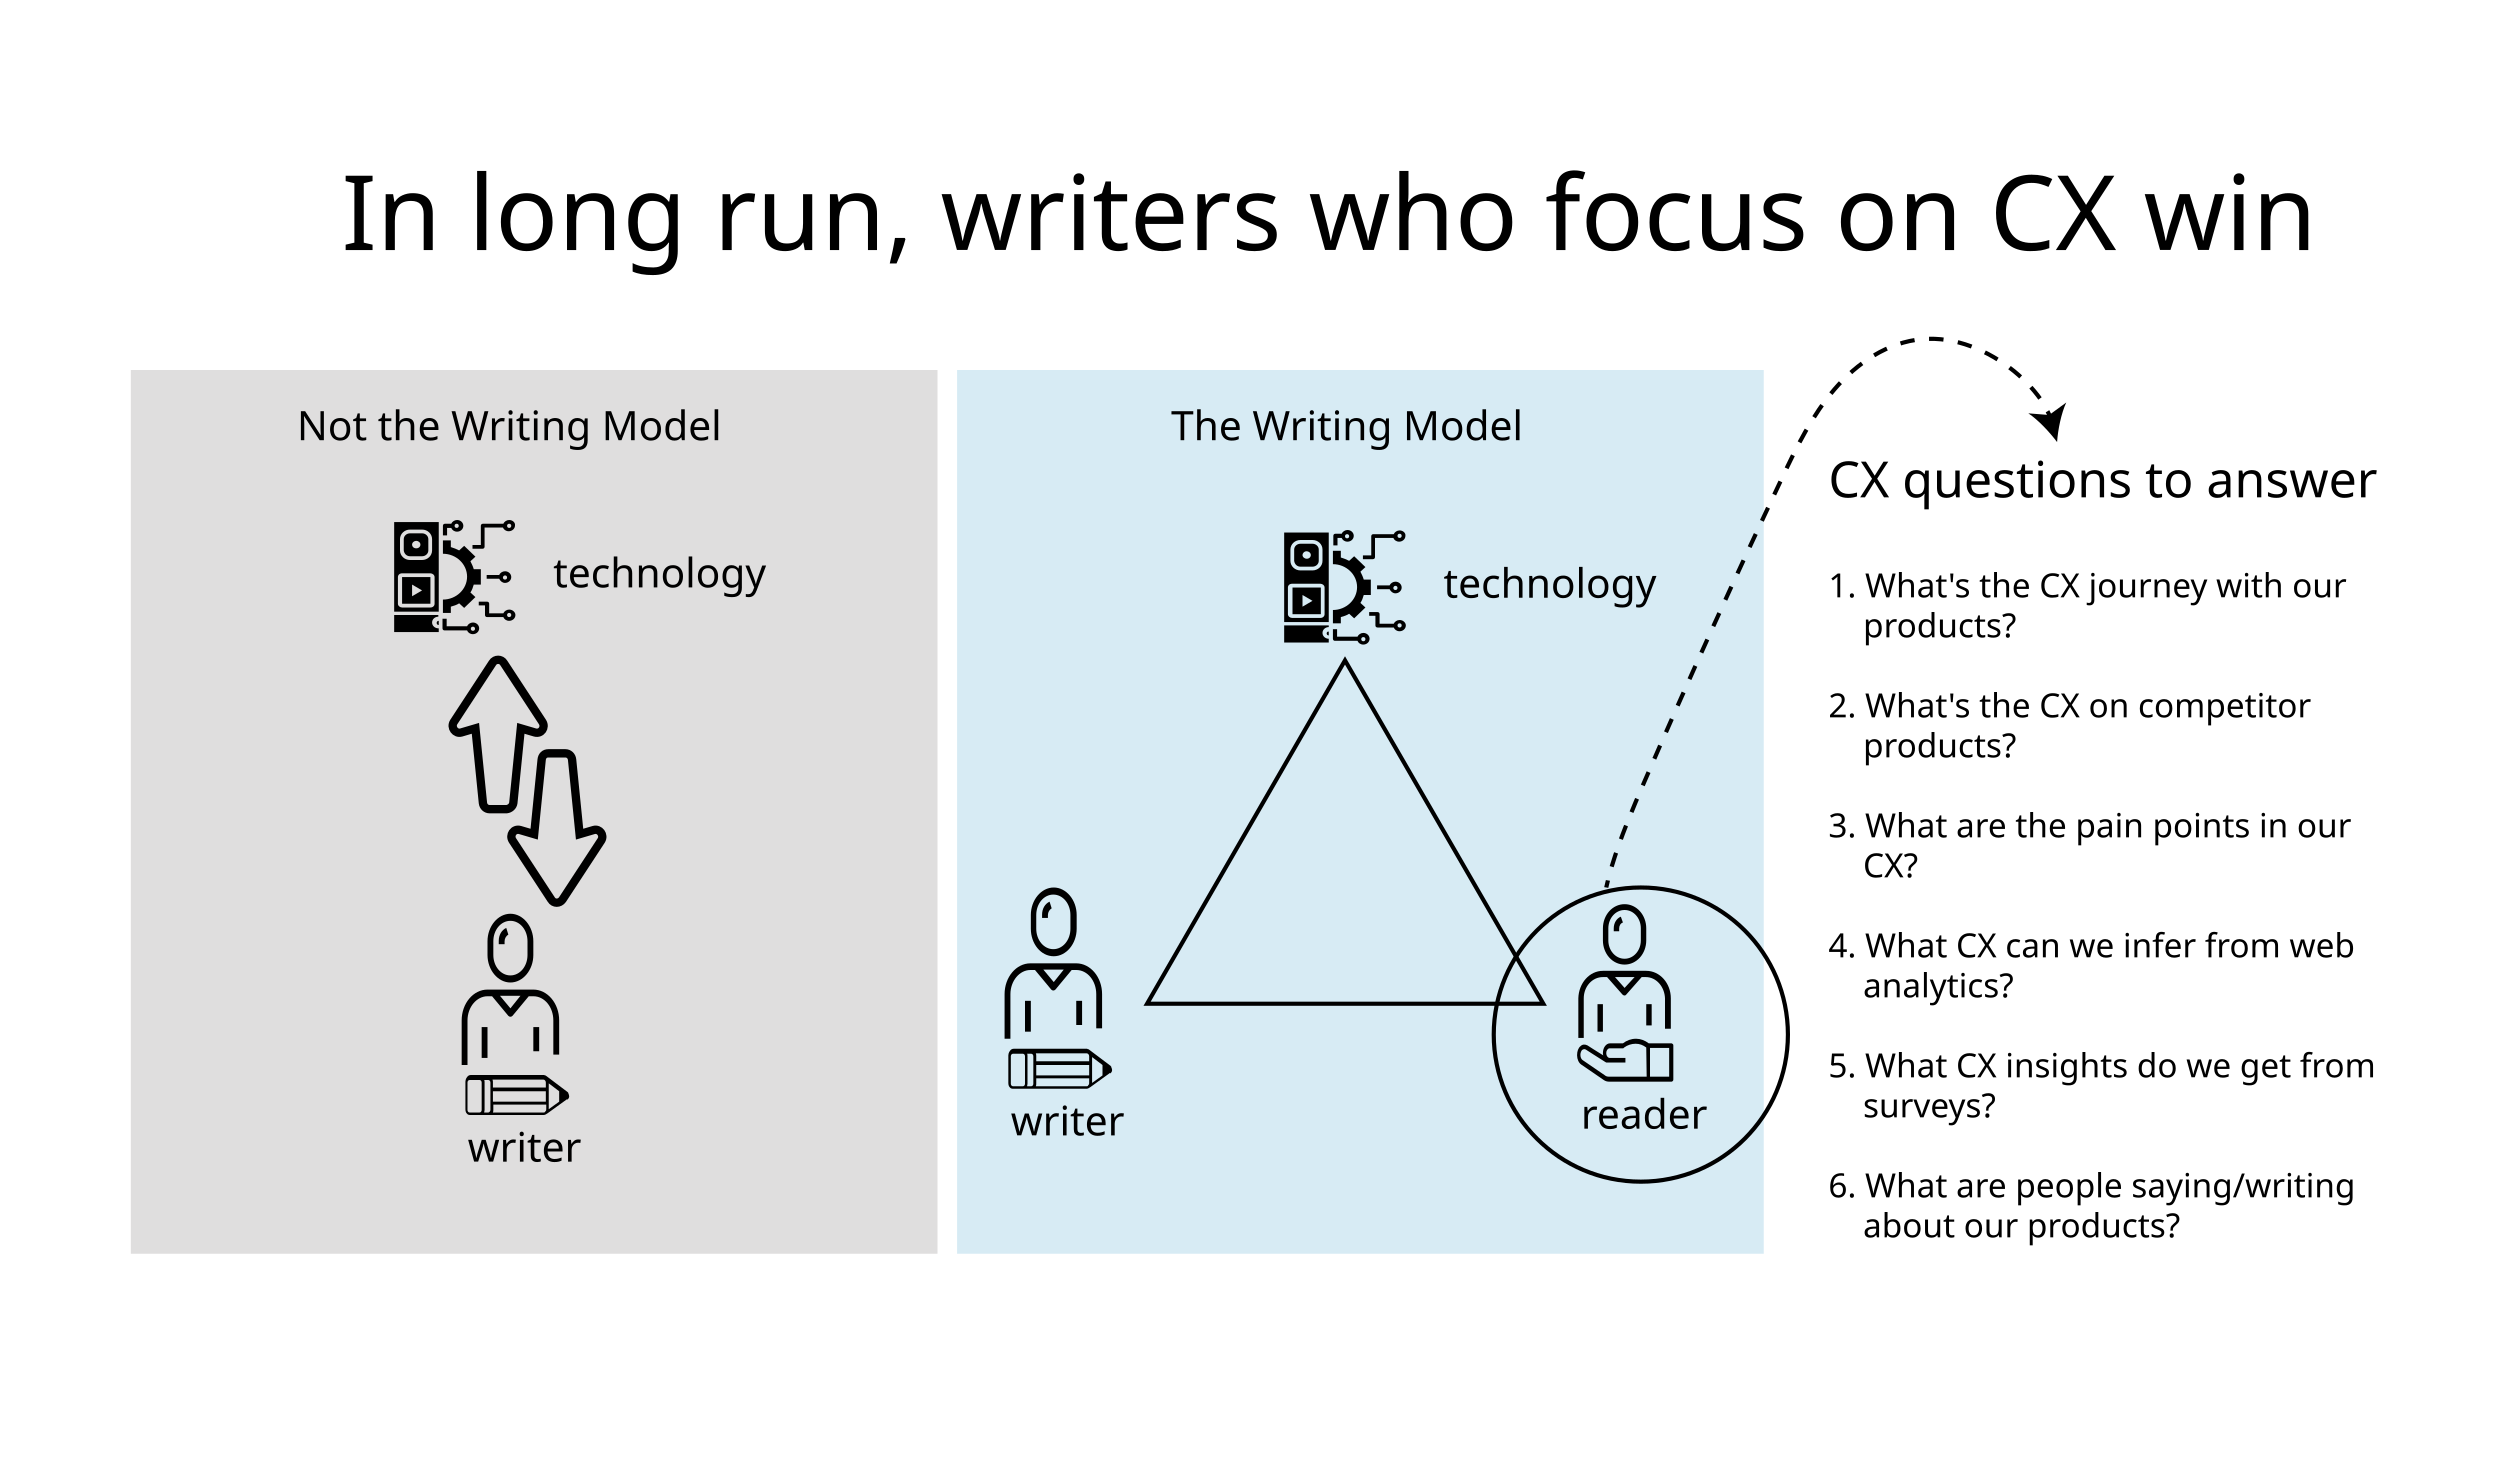
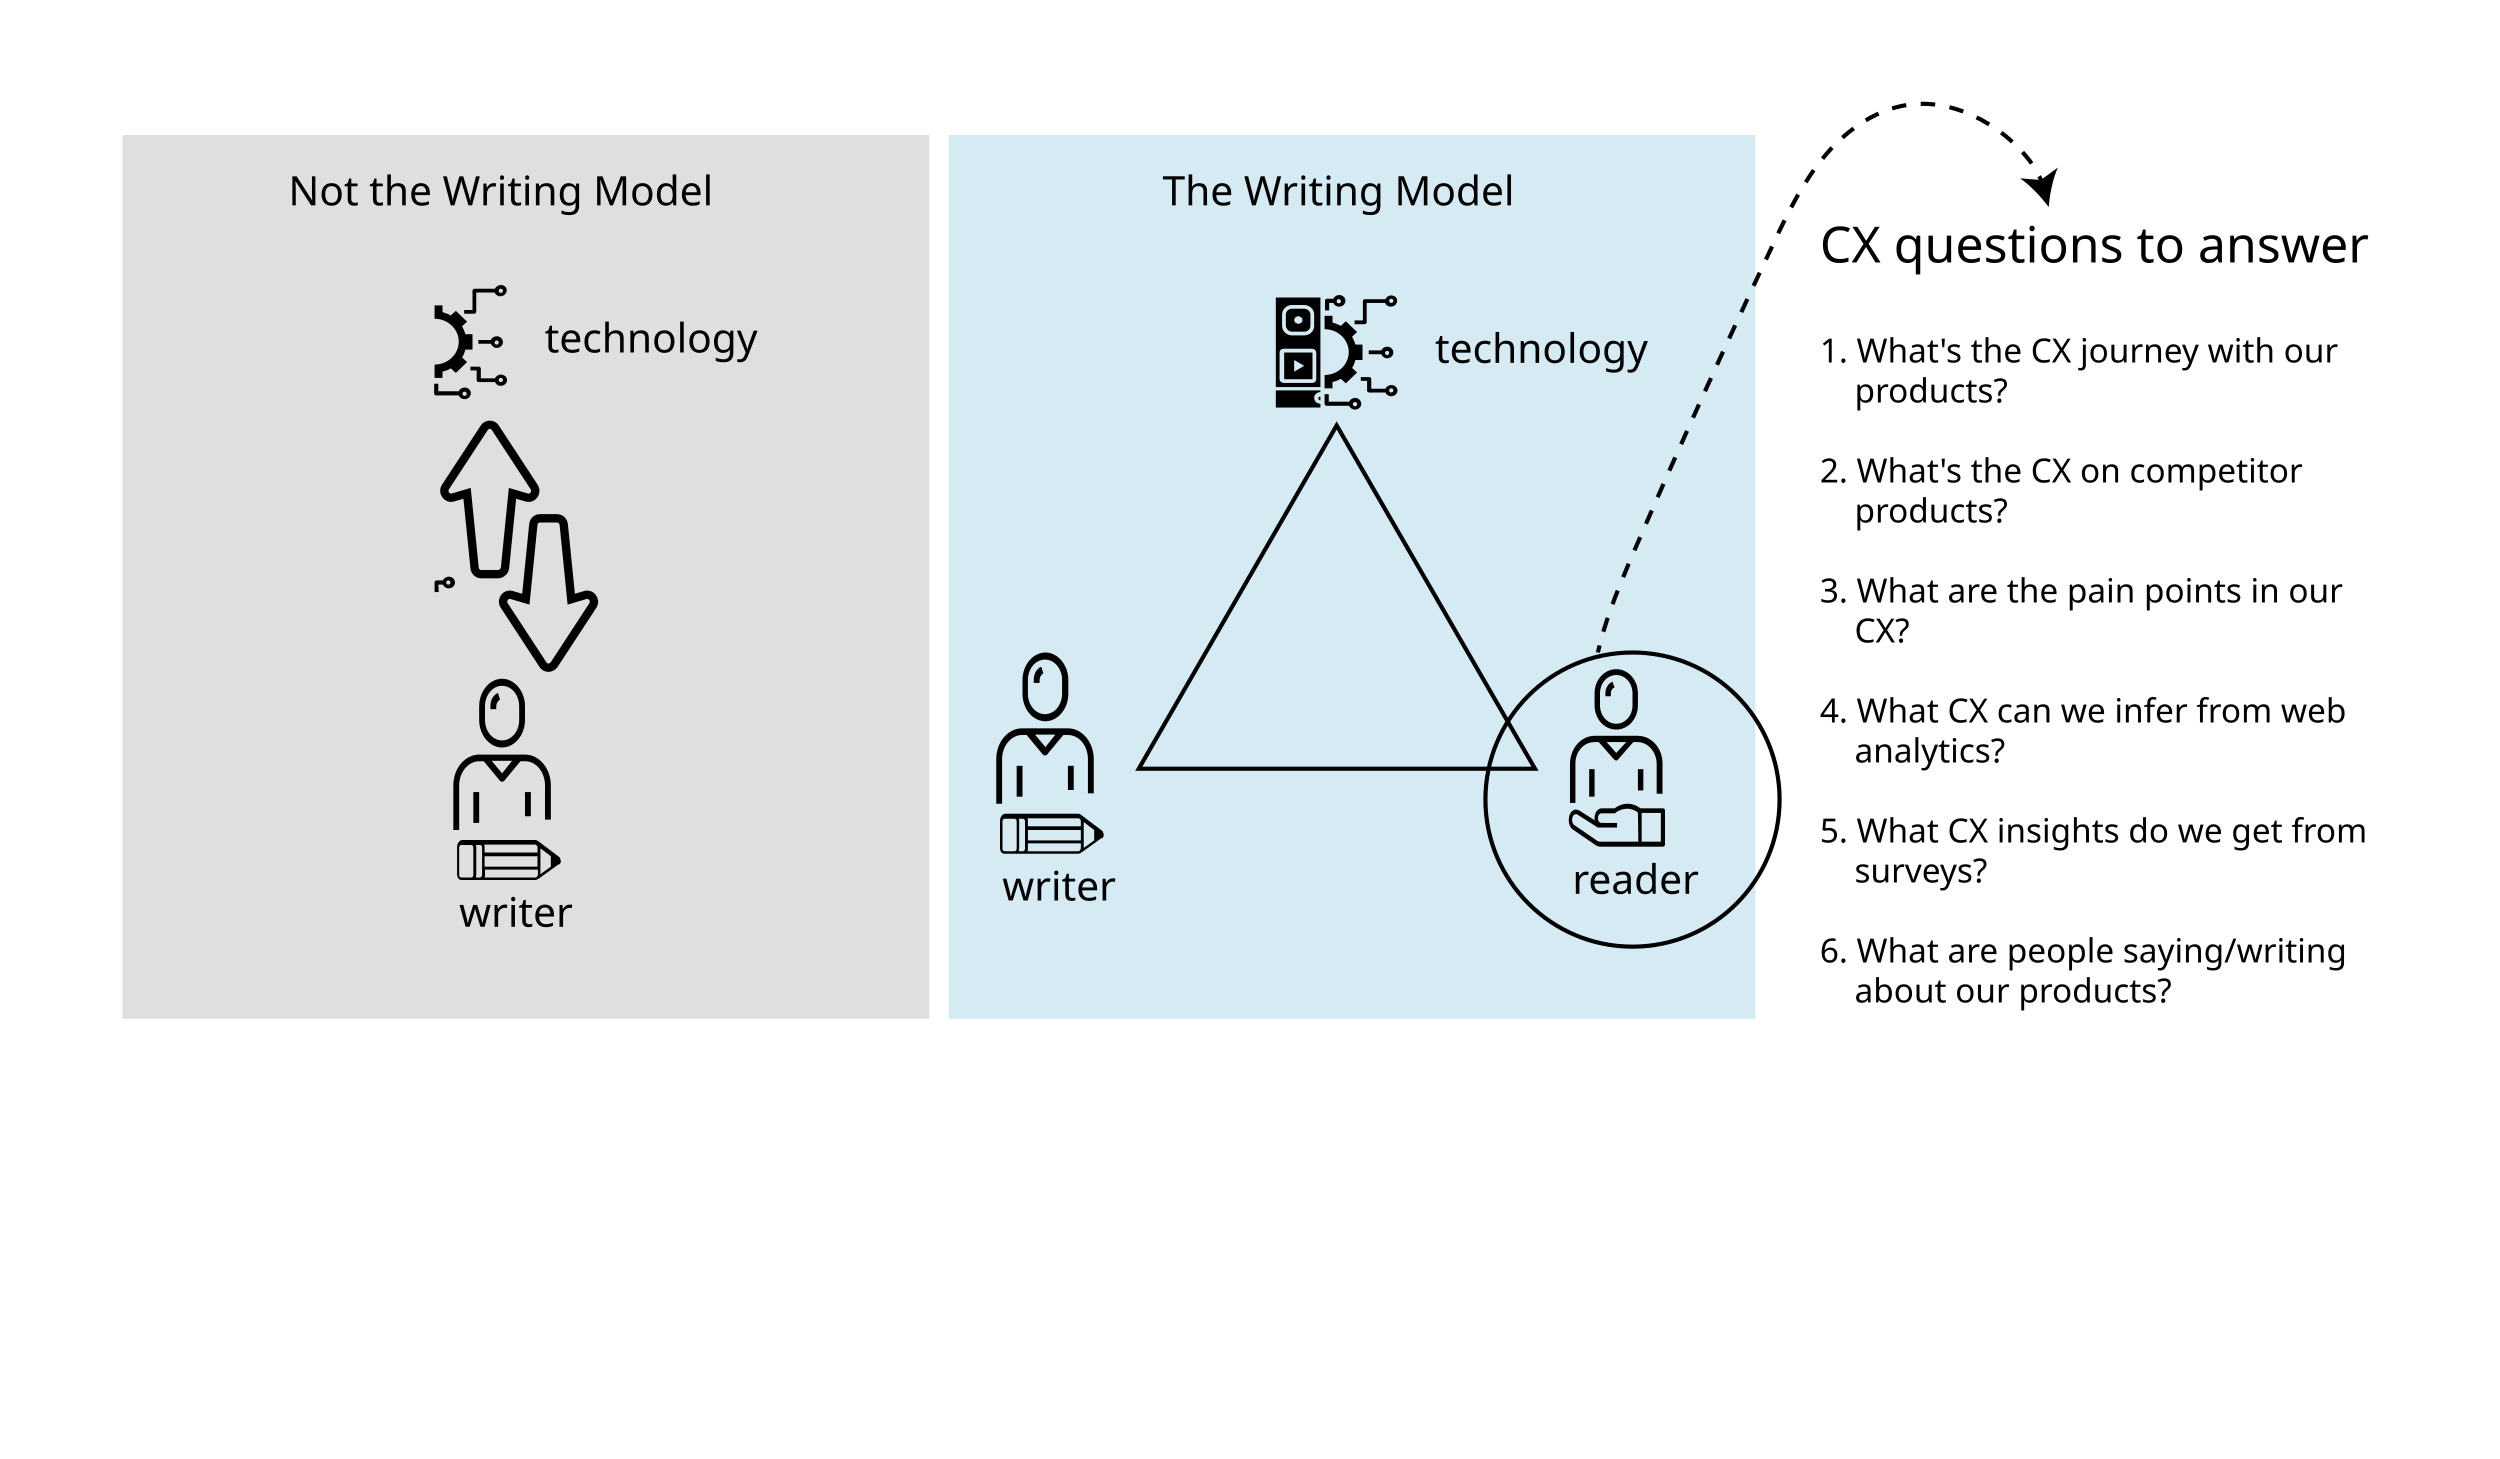
<svg xmlns="http://www.w3.org/2000/svg" version="1.1" id="Layer_1" x="0px" y="0px" viewBox="0 0 600 350" enable-background="new 0 0 600 350" xml:space="preserve">
-   <rect x="5" y="38.6" fill="none" width="600" height="45.9" />
-   <text transform="matrix(1 0 0 1 81.9595 60.0181)" font-family="'ArialMT'" font-size="25px">In long run, writers who focus on CX win</text>
-   <rect x="438.8" y="109.1" fill="none" width="134.2" height="216.9" />
-   <text transform="matrix(1 0 0 1 438.8118 119.3653)">
-     <tspan x="0" y="0" font-family="'ArialMT'" font-size="12px">CX questions to answer</tspan>
-     <tspan x="0" y="24" font-family="'ArialMT'" font-size="8px">1. What's the CX journey with our </tspan>
-     <tspan x="0" y="33.6" font-family="'ArialMT'" font-size="8px">    products?</tspan>
-     <tspan x="0" y="52.8" font-family="'ArialMT'" font-size="8px">2. What's the CX on competitor </tspan>
-     <tspan x="0" y="62.4" font-family="'ArialMT'" font-size="8px">    products?</tspan>
-     <tspan x="0" y="81.6" font-family="'ArialMT'" font-size="8px">3. What are the pain points in our </tspan>
-     <tspan x="0" y="91.2" font-family="'ArialMT'" font-size="8px">    CX?</tspan>
-     <tspan x="0" y="110.4" font-family="'ArialMT'" font-size="8px">4. What CX can we infer from web </tspan>
-     <tspan x="0" y="120" font-family="'ArialMT'" font-size="8px">    analytics?</tspan>
-     <tspan x="0" y="139.2" font-family="'ArialMT'" font-size="8px">5. What CX insights do we get from </tspan>
-     <tspan x="0" y="148.8" font-family="'ArialMT'" font-size="8px">    surveys?</tspan>
-     <tspan x="0" y="168" font-family="'ArialMT'" font-size="8px">6. What are people saying/writing </tspan>
-     <tspan x="0" y="177.6" font-family="'ArialMT'" font-size="8px">    about our products?</tspan>
-   </text>
-   <rect x="31.4" y="88.8" fill="#DFDEDE" width="193.6" height="212.1" />
-   <text transform="matrix(1 0 0 1 71.2611 105.6514)" font-family="'Arial-BoldMT'" font-size="9.764px">Not the Writing Model</text>
-   <text transform="matrix(1 0 0 1 132.7576 140.9692)" font-family="'ArialMT'" font-size="9.764px">technology</text>
-   <path d="M104.8,149.5c0,0.3,0.2,0.5,0.5,0.5V149C105,149,104.8,149.2,104.8,149.5z" />
-   <path d="M105.2,150.8c-0.8,0-1.5-0.6-1.5-1.4c0-0.8,0.7-1.4,1.5-1.4v-0.4H94.6v4.1h10.7V150.8z" />
-   <path d="M104.3,144.9c0,0.5-0.4,0.9-1,0.9h-6.8c-0.5,0-1-0.4-1-0.9v-6.4c0-0.5,0.4-0.9,1-0.9h6.8c0.5,0,1,0.4,1,0.9V144.9z   M96,129.4c0-1.3,1.1-2.3,2.4-2.3h2.9c1.3,0,2.4,1,2.4,2.3v2.7c0,1.3-1.1,2.3-2.4,2.3h-2.9c-1.3,0-2.4-1-2.4-2.3V129.4z   M105.2,125.3H94.6v21.5h10.7V125.3z" />
-   <path d="M98.9,140.3l2.4,1.4l-2.4,1.4V140.3z M96.5,144.9h6.8v-6.4h-6.8V144.9z" />
-   <path d="M108.2,145.6c0.7-0.2,1.4-0.4,2-0.8l1.2,1.1l2.7-2.6l-1.2-1.1c0.4-0.6,0.6-1.2,0.8-1.9l1.7,0v-3.7h-1.7  c-0.2-0.7-0.5-1.3-0.8-1.9l1.2-1.1l-2.7-2.6l-1.2,1.1c-0.6-0.3-1.3-0.6-2-0.8l0-1.6h-1.9v3.2c3.2,0,5.8,2.5,5.8,5.5  s-2.6,5.5-5.8,5.5v3.2h1.9V145.6z" />
-   <path d="M99.9,129.8c0.5,0,1,0.4,1,0.9s-0.4,0.9-1,0.9s-1-0.4-1-0.9S99.4,129.8,99.9,129.8z M98.4,133.5h2.9c0.8,0,1.5-0.6,1.5-1.4  v-2.7c0-0.8-0.7-1.4-1.5-1.4h-2.9c-0.8,0-1.5,0.6-1.5,1.4v2.7C97,132.9,97.6,133.5,98.4,133.5z" />
-   <path d="M113.5,150.4c0.3,0,0.5,0.2,0.5,0.5s-0.2,0.5-0.5,0.5s-0.5-0.2-0.5-0.5S113.2,150.4,113.5,150.4z M106.7,151.3h5.4  c0.2,0.5,0.7,0.9,1.4,0.9c0.8,0,1.5-0.6,1.5-1.4c0-0.8-0.7-1.4-1.5-1.4c-0.6,0-1.2,0.4-1.4,0.9h-4.9v-1.8h-1v2.3  C106.2,151.1,106.4,151.3,106.7,151.3L106.7,151.3z" />
-   <path d="M109.6,125.7c0.3,0,0.5,0.2,0.5,0.5s-0.2,0.5-0.5,0.5s-0.5-0.2-0.5-0.5S109.3,125.7,109.6,125.7z M107.2,126.7h1.1  c0.2,0.5,0.7,0.9,1.4,0.9c0.8,0,1.5-0.6,1.5-1.4c0-0.8-0.7-1.4-1.5-1.4c-0.6,0-1.2,0.4-1.4,0.9h-1.5c-0.3,0-0.5,0.2-0.5,0.5v2.3h1  V126.7z" />
-   <path d="M122.2,126.7c-0.3,0-0.5-0.2-0.5-0.5s0.2-0.5,0.5-0.5s0.5,0.2,0.5,0.5S122.5,126.7,122.2,126.7z M122.2,124.8  c-0.6,0-1.2,0.4-1.4,0.9h-4.9c-0.3,0-0.5,0.2-0.5,0.5v4.6h-2v0.9h2.4c0.3,0,0.5-0.2,0.5-0.5l0-4.6h4.4c0.2,0.5,0.7,0.9,1.4,0.9  c0.8,0,1.5-0.6,1.5-1.4C123.7,125.4,123,124.8,122.2,124.8L122.2,124.8z" />
-   <path d="M121.2,138.1c0.3,0,0.5,0.2,0.5,0.5s-0.2,0.5-0.5,0.5c-0.3,0-0.5-0.2-0.5-0.5S121,138.1,121.2,138.1z M121.2,139.9  c0.8,0,1.5-0.6,1.5-1.4s-0.7-1.4-1.5-1.4c-0.6,0-1.2,0.4-1.4,0.9h-3v0.9h3C120.1,139.5,120.6,139.9,121.2,139.9z" />
-   <path d="M122.2,148.1c-0.3,0-0.5-0.2-0.5-0.5s0.2-0.5,0.5-0.5s0.5,0.2,0.5,0.5S122.5,148.1,122.2,148.1z M122.2,146.3  c-0.6,0-1.2,0.4-1.4,0.9h-3.4v-2.3c0-0.3-0.2-0.5-0.5-0.5h-2v0.9h1.5v2.3c0,0.3,0.2,0.5,0.5,0.5h3.9c0.2,0.5,0.7,0.9,1.4,0.9  c0.8,0,1.5-0.6,1.5-1.4C123.7,146.9,123,146.3,122.2,146.3L122.2,146.3z" />
-   <path d="M122.5,242l-2.5-3h4.9L122.5,242z M134.2,253.1v-8.2c0-4.1-2.8-7.4-6.2-7.4h-11c-3.4,0-6.2,3.3-6.2,7.4v10.7h1.4v-10.7  c0-3.2,2.2-5.8,4.8-5.8h1.1l3.9,4.7c0.3,0.3,0.7,0.3,1,0l3.9-4.7h1.1c2.7,0,4.8,2.6,4.8,5.8v8.2H134.2z" />
-   <rect x="115.6" y="246.5" width="1.4" height="7.4" />
-   <rect x="128" y="246.5" width="1.4" height="5.8" />
-   <path d="M118.4,225.9c0-2.7,1.8-4.9,4.1-4.9c2.3,0,4.1,2.2,4.1,4.9v3.3c0,2.7-1.8,4.9-4.1,4.9c-2.3,0-4.1-2.2-4.1-4.9V225.9z   M122.5,235.8c3,0,5.5-3,5.5-6.6v-3.3c0-3.6-2.5-6.6-5.5-6.6c-3,0-5.5,3-5.5,6.6v3.3C117,232.8,119.5,235.8,122.5,235.8z" />
-   <path d="M121.1,225.9c0-0.7,0.4-1.3,0.9-1.6l-0.5-1.6h0c-1.1,0.5-1.8,1.7-1.8,3.1v0.8h1.4L121.1,225.9z" />
-   <path d="M131.7,266.2v-6.2l2.5,1.9l0,2.5L131.7,266.2z M130.5,267h-12.2c0.1-0.2,0.1-0.4,0.1-0.7v-1.2l12.7,0v1.1  c0,0.2,0,0.4-0.2,0.5C130.8,267,130.6,267,130.5,267L130.5,267z M112.7,267c-0.3,0-0.5-0.3-0.5-0.6v-6.6c0-0.3,0.2-0.6,0.5-0.6  l2.4,0c0.3,0,0.5,0.3,0.5,0.6v6.6c0,0.3-0.2,0.6-0.5,0.6L112.7,267z M118.3,264.4v-2.5l12.7,0v2.5L118.3,264.4z M117.2,267h-1  c0-0.2,0.1-0.4,0.1-0.6v-6.6c0-0.2,0-0.5-0.1-0.6h1c0.3,0,0.5,0.3,0.5,0.6v6.6C117.7,266.7,117.4,267,117.2,267z M130.4,259.1  c0.3,0,0.6,0.3,0.6,0.7v1.2h-12.7v-1.2c0-0.2,0-0.5-0.1-0.7L130.4,259.1z M136.3,263.8c0.2-0.2,0.3-0.4,0.3-0.7  c0-0.2-0.1-0.5-0.2-0.7l0-0.1l-0.1-0.1c0-0.1-0.1-0.1-0.2-0.2l-4.9-3.7c-0.1-0.1-0.2-0.1-0.3-0.2c-0.1,0-0.2,0-0.3-0.1l-17.6,0  c-0.4,0-0.7,0.2-0.9,0.5c-0.1,0.1-0.1,0.2-0.2,0.3c-0.1,0.2-0.2,0.5-0.2,0.8v6.6c0,0.4,0.1,0.8,0.3,1c0.2,0.3,0.5,0.4,0.8,0.4  c0,0,0.1,0,0.1,0l17.6,0c0.3,0,0.6-0.2,0.9-0.4l4.7-3.4C136.1,264,136.2,263.9,136.3,263.8L136.3,263.8z" />
-   <text transform="matrix(1 0 0 1 112.2442 278.7991)" font-family="'ArialMT'" font-size="9.764px">writer</text>
-   <path fill="none" stroke="#000000" stroke-width="2" stroke-miterlimit="10" d="M135,215.9l9.3-14.2c0.8-1.3-0.4-2.9-1.8-2.5l-3.4,1  l-1.8-17.9c-0.1-0.9-0.8-1.5-1.6-1.5h-4.1c-0.9,0-1.5,0.6-1.6,1.5l-1.8,17.9l-3.4-1c-1.5-0.4-2.6,1.2-1.8,2.5l9.3,14.2  C132.9,216.9,134.3,216.9,135,215.9L135,215.9z" />
-   <path fill="none" stroke="#000000" stroke-width="2" stroke-miterlimit="10" d="M123.2,192.7l1.8-17.9l3.4,1  c1.5,0.4,2.6-1.2,1.8-2.5l-9.3-14.2c-0.6-1-2.1-1-2.7,0l-9.3,14.2c-0.8,1.3,0.4,2.9,1.8,2.5l3.4-1l1.8,17.9c0.1,0.9,0.8,1.5,1.6,1.5  h4.1C122.4,194.1,123.1,193.5,123.2,192.7L123.2,192.7z" />
-   <rect x="229.7" y="88.8" fill="#D7EBF4" width="193.6" height="212.1" />
-   <text transform="matrix(1 0 0 1 281.0574 105.651)" font-family="'Arial-BoldMT'" font-size="9.764px">The Writing Model</text>
-   <text transform="matrix(1 0 0 1 346.4362 143.4641)" font-family="'ArialMT'" font-size="9.764px">technology</text>
-   <path d="M318.4,152c0,0.3,0.2,0.5,0.5,0.5v-0.9C318.7,151.5,318.4,151.7,318.4,152z" />
-   <path d="M318.9,153.3c-0.8,0-1.5-0.6-1.5-1.4c0-0.8,0.7-1.4,1.5-1.4v-0.4h-10.7v4.1h10.7V153.3z" />
-   <path d="M317.9,147.4c0,0.5-0.4,0.9-1,0.9h-6.8c-0.5,0-1-0.4-1-0.9V141c0-0.5,0.4-0.9,1-0.9h6.8c0.5,0,1,0.4,1,0.9V147.4z   M309.7,131.9c0-1.3,1.1-2.3,2.4-2.3h2.9c1.3,0,2.4,1,2.4,2.3v2.7c0,1.3-1.1,2.3-2.4,2.3h-2.9c-1.3,0-2.4-1-2.4-2.3V131.9z   M318.9,127.8h-10.7v21.5h10.7V127.8z" />
-   <path d="M312.6,142.8l2.4,1.4l-2.4,1.4V142.8z M310.2,147.4h6.8V141h-6.8V147.4z" />
-   <path d="M321.8,148.1c0.7-0.2,1.4-0.4,2-0.8l1.2,1.1l2.7-2.6l-1.2-1.1c0.4-0.6,0.6-1.2,0.8-1.9l1.7,0v-3.7h-1.7  c-0.2-0.7-0.5-1.3-0.8-1.9l1.2-1.1l-2.7-2.6l-1.2,1.1c-0.6-0.3-1.3-0.6-2-0.8l0-1.6h-1.9v3.2c3.2,0,5.8,2.5,5.8,5.5  s-2.6,5.5-5.8,5.5v3.2h1.9V148.1z" />
-   <path d="M313.6,132.3c0.5,0,1,0.4,1,0.9c0,0.5-0.4,0.9-1,0.9c-0.5,0-1-0.4-1-0.9C312.6,132.8,313,132.3,313.6,132.3z M312.1,136h2.9  c0.8,0,1.5-0.6,1.5-1.4v-2.7c0-0.8-0.7-1.4-1.5-1.4h-2.9c-0.8,0-1.5,0.6-1.5,1.4v2.7C310.7,135.4,311.3,136,312.1,136z" />
-   <path d="M327.2,152.9c0.3,0,0.5,0.2,0.5,0.5s-0.2,0.5-0.5,0.5s-0.5-0.2-0.5-0.5S326.9,152.9,327.2,152.9z M320.4,153.8h5.4  c0.2,0.5,0.7,0.9,1.4,0.9c0.8,0,1.5-0.6,1.5-1.4c0-0.8-0.7-1.4-1.5-1.4c-0.6,0-1.2,0.4-1.4,0.9h-4.9v-1.8h-1v2.3  C319.9,153.6,320.1,153.8,320.4,153.8L320.4,153.8z" />
-   <path d="M323.3,128.2c0.3,0,0.5,0.2,0.5,0.5s-0.2,0.5-0.5,0.5s-0.5-0.2-0.5-0.5S323,128.2,323.3,128.2z M320.9,129.1h1.1  c0.2,0.5,0.7,0.9,1.4,0.9c0.8,0,1.5-0.6,1.5-1.4c0-0.8-0.7-1.4-1.5-1.4c-0.6,0-1.2,0.4-1.4,0.9h-1.5c-0.3,0-0.5,0.2-0.5,0.5v2.3h1  V129.1z" />
-   <path d="M335.9,129.1c-0.3,0-0.5-0.2-0.5-0.5s0.2-0.5,0.5-0.5s0.5,0.2,0.5,0.5S336.2,129.1,335.9,129.1z M335.9,127.3  c-0.6,0-1.2,0.4-1.4,0.9h-4.9c-0.3,0-0.5,0.2-0.5,0.5v4.6h-2v0.9h2.4c0.3,0,0.5-0.2,0.5-0.5l0-4.6h4.4c0.2,0.5,0.7,0.9,1.4,0.9  c0.8,0,1.5-0.6,1.5-1.4C337.4,127.9,336.7,127.3,335.9,127.3L335.9,127.3z" />
-   <path d="M334.9,140.6c0.3,0,0.5,0.2,0.5,0.5s-0.2,0.5-0.5,0.5s-0.5-0.2-0.5-0.5S334.7,140.6,334.9,140.6z M334.9,142.4  c0.8,0,1.5-0.6,1.5-1.4c0-0.8-0.7-1.4-1.5-1.4c-0.6,0-1.2,0.4-1.4,0.9h-3v0.9h3C333.8,142,334.3,142.4,334.9,142.4z" />
-   <path d="M335.9,150.6c-0.3,0-0.5-0.2-0.5-0.5s0.2-0.5,0.5-0.5s0.5,0.2,0.5,0.5S336.2,150.6,335.9,150.6z M335.9,148.8  c-0.6,0-1.2,0.4-1.4,0.9h-3.4v-2.3c0-0.3-0.2-0.5-0.5-0.5h-2v0.9h1.5v2.3c0,0.3,0.2,0.5,0.5,0.5h3.9c0.2,0.5,0.7,0.9,1.4,0.9  c0.8,0,1.5-0.6,1.5-1.4C337.4,149.4,336.7,148.8,335.9,148.8L335.9,148.8z" />
-   <path d="M389.9,237.1l-2.3-2.6h4.7L389.9,237.1z M401,246.9v-7.3c0-3.6-2.6-6.6-5.9-6.6h-10.4c-3.2,0-5.8,2.9-5.9,6.6v9.5h1.3v-9.5  c0-2.8,2-5.1,4.6-5.1h1l3.7,4.2c0.3,0.3,0.7,0.3,0.9,0l3.7-4.2h1c2.5,0,4.5,2.3,4.6,5.1v7.3H401z" />
-   <rect x="383.4" y="241" width="1.3" height="6.6" />
-   <rect x="395.1" y="241" width="1.3" height="5.1" />
-   <path d="M400.6,258.4H396v-6.9h4.6V258.4z M395.2,258.4h-9.1c-0.3,0-0.7-0.1-0.9-0.3l-5.4-3.7c-0.3-0.2-0.5-0.7-0.5-1.2v-0.1  c0-0.4,0.2-0.9,0.4-1.1c0.3-0.2,0.6-0.3,0.9-0.1l1.4,0.9l0,0l3.3,2.1h0c0.1,0,0.1,0.1,0.2,0.1h4.6v-1.1h-3.8c-0.4,0-0.8-0.5-0.8-1.1  c0,0,0,0,0-0.1c0-0.6,0.4-1.1,0.8-1.1h3.2c0.1,0,0.1,0,0.2-0.1l0.1-0.1c0.8-0.6,1.8-0.9,2.7-0.9c0,0,0.1,0,0.1,0  c0.9,0,1.7,0.3,2.5,0.9L395.2,258.4z M401.1,250.4h-5.4c-0.9-0.7-2-1.1-3-1.1c0,0-0.1,0-0.1,0c-1.1,0-2.2,0.4-3.1,1.1l-3.1,0  c-0.9,0-1.7,1-1.7,2.3c0,0,0,0.1,0,0.1c0,0.2,0,0.3,0.1,0.5l-2.4-1.5l0,0l-1.4-0.9c-0.6-0.3-1.2-0.3-1.7,0.2  c-0.5,0.4-0.8,1.2-0.8,2.1v0.1c0,0.9,0.4,1.8,1,2.2l5.4,3.7c0.4,0.3,0.9,0.4,1.3,0.4h15c0.1,0,0.2-0.1,0.3-0.2  c0.1-0.1,0.1-0.3,0.1-0.4v-8c0-0.2,0-0.3-0.1-0.4C401.3,250.4,401.2,250.4,401.1,250.4L401.1,250.4z" />
-   <path d="M386,222.8c0-2.4,1.7-4.4,3.9-4.4c2.2,0,3.9,2,3.9,4.4v2.9c0,2.4-1.7,4.4-3.9,4.4c-2.2,0-3.9-2-3.9-4.4V222.8z M389.9,231.5  c2.9,0,5.2-2.6,5.2-5.8v-2.9c0-3.2-2.3-5.8-5.2-5.8c-2.9,0-5.2,2.6-5.2,5.8v2.9C384.7,228.9,387,231.5,389.9,231.5z" />
-   <path d="M388.6,222.8c0-0.6,0.3-1.2,0.9-1.4L389,220h0c-1,0.4-1.7,1.5-1.7,2.8v0.7h1.3L388.6,222.8z" />
-   <path d="M252.9,235.7l-2.5-3h4.9L252.9,235.7z M264.5,246.8v-8.2c0-4.1-2.8-7.4-6.2-7.4h-11c-3.4,0-6.2,3.3-6.2,7.4v10.7h1.4v-10.7  c0-3.2,2.2-5.8,4.8-5.8h1.1l3.9,4.7c0.3,0.3,0.7,0.3,1,0l3.9-4.7h1.1c2.7,0,4.8,2.6,4.8,5.8v8.2H264.5z" />
-   <rect x="246" y="240.2" width="1.4" height="7.4" />
-   <rect x="258.3" y="240.2" width="1.4" height="5.8" />
-   <path d="M248.7,219.6c0-2.7,1.8-4.9,4.1-4.9c2.3,0,4.1,2.2,4.1,4.9v3.3c0,2.7-1.8,4.9-4.1,4.9c-2.3,0-4.1-2.2-4.1-4.9V219.6z   M252.9,229.5c3,0,5.5-3,5.5-6.6v-3.3c0-3.6-2.5-6.6-5.5-6.6c-3,0-5.5,3-5.5,6.6v3.3C247.4,226.5,249.8,229.5,252.9,229.5z" />
-   <path d="M251.5,219.6c0-0.7,0.4-1.3,0.9-1.6l-0.5-1.6h0c-1.1,0.5-1.8,1.7-1.8,3.1v0.8h1.4L251.5,219.6z" />
-   <path d="M262.1,259.9v-6.2l2.5,1.9l0,2.5L262.1,259.9z M260.8,260.7h-12.2c0.1-0.2,0.1-0.4,0.1-0.7v-1.2l12.7,0v1.1  c0,0.2,0,0.4-0.2,0.5C261.1,260.7,261,260.7,260.8,260.7L260.8,260.7z M243.1,260.7c-0.3,0-0.5-0.3-0.5-0.6v-6.6  c0-0.3,0.2-0.6,0.5-0.6l2.4,0c0.3,0,0.5,0.3,0.5,0.6v6.6c0,0.3-0.2,0.6-0.5,0.6L243.1,260.7z M248.7,258.1v-2.5l12.7,0v2.5  L248.7,258.1z M247.5,260.7h-1c0-0.2,0.1-0.4,0.1-0.6v-6.6c0-0.2,0-0.5-0.1-0.6h1c0.3,0,0.5,0.3,0.5,0.6v6.6  C248,260.4,247.8,260.7,247.5,260.7z M260.8,252.8c0.3,0,0.6,0.3,0.6,0.7v1.2h-12.7v-1.2c0-0.2,0-0.5-0.1-0.7L260.8,252.8z   M266.6,257.5c0.2-0.2,0.3-0.4,0.3-0.7c0-0.2-0.1-0.5-0.2-0.7l0-0.1l-0.1-0.1c0-0.1-0.1-0.1-0.2-0.2l-4.9-3.7  c-0.1-0.1-0.2-0.1-0.3-0.2c-0.1,0-0.2,0-0.3-0.1l-17.6,0c-0.4,0-0.7,0.2-0.9,0.5c-0.1,0.1-0.1,0.2-0.2,0.3c-0.1,0.2-0.2,0.5-0.2,0.8  l0,6.6c0,0.4,0.1,0.8,0.3,1c0.2,0.3,0.5,0.4,0.8,0.4c0,0,0.1,0,0.1,0l17.6,0c0.3,0,0.6-0.2,0.9-0.4l4.7-3.4  C266.4,257.7,266.5,257.6,266.6,257.5L266.6,257.5z" />
-   <polygon fill="none" stroke="#000000" stroke-miterlimit="10" points="322.8,158.5 275.3,240.9 370.4,240.9 " />
-   <text transform="matrix(1 0 0 1 242.5834 272.4972)" font-family="'ArialMT'" font-size="9.764px">writer</text>
-   <text transform="matrix(1 0 0 1 379.4188 270.8879)" font-family="'ArialMT'" font-size="9.764px">reader</text>
-   <circle fill="none" stroke="#000000" stroke-miterlimit="10" cx="393.8" cy="248.3" r="35.3" />
+   <rect x="230" y="47.5" fill="none" width="600" height="45.9" />
+   <rect x="436.8" y="52.7" fill="none" width="134.2" height="216.9" />
+   <text transform="matrix(1 0 0 1 436.7654 62.9947)" fill="#010101" font-family="'ArialMT'" font-size="12px">CX questions to answer</text>
+   <text transform="matrix(1 0 0 1 436.7654 86.9947)" fill="#010101" font-family="'ArialMT'" font-size="8px">1. What's the CX journey with our </text>
+   <text transform="matrix(1 0 0 1 436.7654 96.5948)" fill="#010101" font-family="'ArialMT'" font-size="8px">    products?</text>
+   <text transform="matrix(1 0 0 1 436.7654 115.795)" fill="#010101" font-family="'ArialMT'" font-size="8px">2. What's the CX on competitor </text>
+   <text transform="matrix(1 0 0 1 436.7654 125.3951)" fill="#010101" font-family="'ArialMT'" font-size="8px">    products?</text>
+   <text transform="matrix(1 0 0 1 436.7654 144.5948)" fill="#010101" font-family="'ArialMT'" font-size="8px">3. What are the pain points in our </text>
+   <text transform="matrix(1 0 0 1 436.7654 154.1949)" fill="#010101" font-family="'ArialMT'" font-size="8px">    CX?</text>
+   <text transform="matrix(1 0 0 1 436.7654 173.3951)" fill="#010101" font-family="'ArialMT'" font-size="8px">4. What CX can we infer from web </text>
+   <text transform="matrix(1 0 0 1 436.7654 182.9947)" fill="#010101" font-family="'ArialMT'" font-size="8px">    analytics?</text>
+   <text transform="matrix(1 0 0 1 436.7654 202.1949)" fill="#010101" font-family="'ArialMT'" font-size="8px">5. What CX insights do we get from </text>
+   <text transform="matrix(1 0 0 1 436.7654 211.795)" fill="#010101" font-family="'ArialMT'" font-size="8px">    surveys?</text>
+   <text transform="matrix(1 0 0 1 436.7654 230.9947)" fill="#010101" font-family="'ArialMT'" font-size="8px">6. What are people saying/writing </text>
+   <text transform="matrix(1 0 0 1 436.7654 240.5948)" fill="#010101" font-family="'ArialMT'" font-size="8px">    about our products?</text>
+   <rect x="29.4" y="32.4" fill="#E0DEDE" width="193.6" height="212.1" />
+   <text transform="matrix(1 0 0 1 69.2148 49.2809)" fill="#010101" font-family="'Arial-BoldMT'" font-size="9.764px">Not the Writing Model</text>
+   <text transform="matrix(1 0 0 1 130.7113 84.5987)" fill="#010101" font-family="'ArialMT'" font-size="9.764px">technology</text>
+   <path fill="#010101" d="M329.8,158.4c0,0.3,0.2,0.5,0.5,0.5v-1C330,157.9,329.8,158.1,329.8,158.4z" />
+   <path fill="#010101" d="M330.2,159.7c-0.8,0-1.5-0.6-1.5-1.4c0-0.8,0.7-1.4,1.5-1.4v-0.4h-10.6v4.1h10.7v-0.9H330.2z" />
+   <path fill="#010101" d="M329.3,153.8c0,0.5-0.4,0.9-1,0.9h-6.8c-0.5,0-1-0.4-1-0.9v-6.4c0-0.5,0.4-0.9,1-0.9h6.8c0.5,0,1,0.4,1,0.9  V153.8z M321,138.3c0-1.3,1.1-2.3,2.4-2.3h2.9c1.3,0,2.4,1,2.4,2.3v2.7c0,1.3-1.1,2.3-2.4,2.3h-2.9c-1.3,0-2.4-1-2.4-2.3V138.3z   M330.2,134.2h-10.6v21.5h10.7v-21.5H330.2z" />
+   <path fill="#010101" d="M323.9,149.2l2.4,1.4l-2.4,1.4V149.2z M321.5,153.8h6.8v-6.4h-6.8V153.8z" />
+   <path fill="#010101" d="M106.2,89.2c0.7-0.2,1.4-0.4,2-0.8l1.2,1.1l2.7-2.6l-1.2-1.1c0.4-0.6,0.6-1.2,0.8-1.9h1.7v-3.7h-1.7  c-0.2-0.7-0.5-1.3-0.8-1.9l1.2-1.1l-2.7-2.6l-1.2,1.1c-0.6-0.3-1.3-0.6-2-0.8v-1.6h-1.9v3.2c3.2,0,5.8,2.5,5.8,5.5s-2.6,5.5-5.8,5.5  v3.2h1.9V89.2z" />
+   <path fill="#010101" d="M324.9,138.7c0.5,0,1,0.4,1,0.9s-0.4,0.9-1,0.9s-1-0.4-1-0.9S324.4,138.7,324.9,138.7z M323.4,142.4h2.9  c0.8,0,1.5-0.6,1.5-1.4v-2.7c0-0.8-0.7-1.4-1.5-1.4h-2.9c-0.8,0-1.5,0.6-1.5,1.4v2.7C322,141.8,322.6,142.4,323.4,142.4z" />
+   <path fill="#010101" d="M111.5,94c0.3,0,0.5,0.2,0.5,0.5s-0.2,0.5-0.5,0.5s-0.5-0.2-0.5-0.5S111.2,94,111.5,94z M104.7,94.9h5.4  c0.2,0.5,0.7,0.9,1.4,0.9c0.8,0,1.5-0.6,1.5-1.4c0-0.8-0.7-1.4-1.5-1.4c-0.6,0-1.2,0.4-1.4,0.9h-4.9v-1.8h-1v2.3  C104.2,94.7,104.4,94.9,104.7,94.9L104.7,94.9z" />
+   <path fill="#010101" d="M107.6,139.3c0.3,0,0.5,0.2,0.5,0.5s-0.2,0.5-0.5,0.5s-0.5-0.2-0.5-0.5S107.3,139.3,107.6,139.3z   M105.2,140.3h1.1c0.2,0.5,0.7,0.9,1.4,0.9c0.8,0,1.5-0.6,1.5-1.4s-0.7-1.4-1.5-1.4c-0.6,0-1.2,0.4-1.4,0.9h-1.5  c-0.3,0-0.5,0.2-0.5,0.5v2.3h1L105.2,140.3L105.2,140.3z" />
+   <path fill="#010101" d="M120.2,70.3c-0.3,0-0.5-0.2-0.5-0.5s0.2-0.5,0.5-0.5s0.5,0.2,0.5,0.5S120.5,70.3,120.2,70.3z M120.2,68.4  c-0.6,0-1.2,0.4-1.4,0.9h-4.9c-0.3,0-0.5,0.2-0.5,0.5v4.6h-2v0.9h2.4c0.3,0,0.5-0.2,0.5-0.5v-4.6h4.4c0.2,0.5,0.7,0.9,1.4,0.9  c0.8,0,1.5-0.6,1.5-1.4C121.7,69,121,68.4,120.2,68.4L120.2,68.4z" />
+   <path fill="#010101" d="M119.2,81.7c0.3,0,0.5,0.2,0.5,0.5s-0.2,0.5-0.5,0.5s-0.5-0.2-0.5-0.5S119,81.7,119.2,81.7z M119.2,83.5  c0.8,0,1.5-0.6,1.5-1.4s-0.7-1.4-1.5-1.4c-0.6,0-1.2,0.4-1.4,0.9h-3v0.9h3C118.1,83.1,118.6,83.5,119.2,83.5z" />
+   <path fill="#010101" d="M120.2,91.7c-0.3,0-0.5-0.2-0.5-0.5s0.2-0.5,0.5-0.5s0.5,0.2,0.5,0.5S120.5,91.7,120.2,91.7z M120.2,89.9  c-0.6,0-1.2,0.4-1.4,0.9h-3.4v-2.3c0-0.3-0.2-0.5-0.5-0.5h-2v0.9h1.5v2.3c0,0.3,0.2,0.5,0.5,0.5h3.9c0.2,0.5,0.7,0.9,1.4,0.9  c0.8,0,1.5-0.6,1.5-1.4C121.7,90.5,121,89.9,120.2,89.9L120.2,89.9z" />
+   <path fill="#010101" d="M120.5,185.6l-2.5-3h4.9L120.5,185.6z M132.2,196.7v-8.2c0-4.1-2.8-7.4-6.2-7.4h-11c-3.4,0-6.2,3.3-6.2,7.4  v10.7h1.4v-10.7c0-3.2,2.2-5.8,4.8-5.8h1.1l3.9,4.7c0.3,0.3,0.7,0.3,1,0l3.9-4.7h1.1c2.7,0,4.8,2.6,4.8,5.8v8.2H132.2z" />
+   <rect x="113.6" y="190.1" fill="#010101" width="1.4" height="7.4" />
+   <rect x="126" y="190.1" fill="#010101" width="1.4" height="5.8" />
+   <path fill="#010101" d="M116.4,169.5c0-2.7,1.8-4.9,4.1-4.9c2.3,0,4.1,2.2,4.1,4.9v3.3c0,2.7-1.8,4.9-4.1,4.9  c-2.3,0-4.1-2.2-4.1-4.9V169.5z M120.5,179.4c3,0,5.5-3,5.5-6.6v-3.3c0-3.6-2.5-6.6-5.5-6.6s-5.5,3-5.5,6.6v3.3  C115,176.4,117.5,179.4,120.5,179.4z" />
+   <path fill="#010101" d="M119.1,169.5c0-0.7,0.4-1.3,0.9-1.6l-0.5-1.6l0,0c-1.1,0.5-1.8,1.7-1.8,3.1v0.8h1.4V169.5z" />
+   <path fill="#010101" d="M129.7,209.8v-6.2l2.5,1.9v2.5L129.7,209.8z M128.5,210.6h-12.2c0.1-0.2,0.1-0.4,0.1-0.7v-1.2h12.7v1.1  c0,0.2,0,0.4-0.2,0.5C128.8,210.6,128.6,210.6,128.5,210.6L128.5,210.6z M110.7,210.6c-0.3,0-0.5-0.3-0.5-0.6v-6.6  c0-0.3,0.2-0.6,0.5-0.6h2.4c0.3,0,0.5,0.3,0.5,0.6v6.6c0,0.3-0.2,0.6-0.5,0.6H110.7z M116.3,208v-2.5H129v2.5H116.3z M115.2,210.6  h-1c0-0.2,0.1-0.4,0.1-0.6v-6.6c0-0.2,0-0.5-0.1-0.6h1c0.3,0,0.5,0.3,0.5,0.6v6.6C115.7,210.3,115.4,210.6,115.2,210.6z   M128.4,202.7c0.3,0,0.6,0.3,0.6,0.7v1.2h-12.7v-1.2c0-0.2,0-0.5-0.1-0.7H128.4z M134.3,207.4c0.2-0.2,0.3-0.4,0.3-0.7  c0-0.2-0.1-0.5-0.2-0.7v-0.1l-0.1-0.1c0-0.1-0.1-0.1-0.2-0.2l-4.9-3.7c-0.1-0.1-0.2-0.1-0.3-0.2c-0.1,0-0.2,0-0.3-0.1H111  c-0.4,0-0.7,0.2-0.9,0.5c-0.1,0.1-0.1,0.2-0.2,0.3c-0.1,0.2-0.2,0.5-0.2,0.8v6.6c0,0.4,0.1,0.8,0.3,1c0.2,0.3,0.5,0.4,0.8,0.4h0.1  h17.6c0.3,0,0.6-0.2,0.9-0.4l4.7-3.4C134.1,207.6,134.2,207.5,134.3,207.4L134.3,207.4z" />
+   <text transform="matrix(1 0 0 1 110.1979 222.4288)" fill="#010101" font-family="'ArialMT'" font-size="9.764px">writer</text>
+   <path fill="none" stroke="#010101" stroke-width="2" stroke-miterlimit="10" d="M133,159.5l9.3-14.2c0.8-1.3-0.4-2.9-1.8-2.5l-3.4,1  l-1.8-17.9c-0.1-0.9-0.8-1.5-1.6-1.5h-4.1c-0.9,0-1.5,0.6-1.6,1.5l-1.8,17.9l-3.4-1c-1.5-0.4-2.6,1.2-1.8,2.5l9.3,14.2  C130.9,160.5,132.3,160.5,133,159.5L133,159.5z" />
+   <path fill="none" stroke="#010101" stroke-width="2" stroke-miterlimit="10" d="M121.2,136.3l1.8-17.9l3.4,1  c1.5,0.4,2.6-1.2,1.8-2.5l-9.3-14.2c-0.6-1-2.1-1-2.7,0l-9.3,14.2c-0.8,1.3,0.4,2.9,1.8,2.5l3.4-1l1.8,17.9c0.1,0.9,0.8,1.5,1.6,1.5  h4.1C120.4,137.7,121.1,137.1,121.2,136.3L121.2,136.3z" />
+   <rect x="227.7" y="32.4" fill="#D6EAF3" width="193.6" height="212.1" />
+   <text transform="matrix(1 0 0 1 279.0111 49.2804)" fill="#010101" font-family="'Arial-BoldMT'" font-size="9.764px">The Writing Model</text>
+   <text transform="matrix(1 0 0 1 344.3898 87.0939)" fill="#010101" font-family="'ArialMT'" font-size="9.764px">technology</text>
+   <path fill="#010101" d="M316.4,95.6c0,0.3,0.2,0.5,0.5,0.5v-0.9C316.7,95.1,316.4,95.3,316.4,95.6z" />
+   <path fill="#010101" d="M316.9,96.9c-0.8,0-1.5-0.6-1.5-1.4c0-0.8,0.7-1.4,1.5-1.4v-0.4h-10.7v4.1h10.7V96.9z" />
+   <path fill="#010101" d="M315.9,91c0,0.5-0.4,0.9-1,0.9h-6.8c-0.5,0-1-0.4-1-0.9v-6.4c0-0.5,0.4-0.9,1-0.9h6.8c0.5,0,1,0.4,1,0.9V91z   M307.7,75.5c0-1.3,1.1-2.3,2.4-2.3h2.9c1.3,0,2.4,1,2.4,2.3v2.7c0,1.3-1.1,2.3-2.4,2.3h-2.9c-1.3,0-2.4-1-2.4-2.3V75.5z   M316.9,71.4h-10.7v21.5h10.7V71.4z" />
+   <path fill="#010101" d="M310.6,86.4l2.4,1.4l-2.4,1.4V86.4z M308.2,91h6.8v-6.4h-6.8V91z" />
+   <path fill="#010101" d="M319.8,91.7c0.7-0.2,1.4-0.4,2-0.8L323,92l2.7-2.6l-1.2-1.1c0.4-0.6,0.6-1.2,0.8-1.9h1.7v-3.7h-1.7  c-0.2-0.7-0.5-1.3-0.8-1.9l1.2-1.1l-2.7-2.6l-1.2,1.1c-0.6-0.3-1.3-0.6-2-0.8v-1.6h-1.9V79c3.2,0,5.8,2.5,5.8,5.5s-2.6,5.5-5.8,5.5  v3.2h1.9V91.7z" />
+   <path fill="#010101" d="M311.6,75.9c0.5,0,1,0.4,1,0.9s-0.4,0.9-1,0.9c-0.5,0-1-0.4-1-0.9C310.6,76.4,311,75.9,311.6,75.9z   M310.1,79.6h2.9c0.8,0,1.5-0.6,1.5-1.4v-2.7c0-0.8-0.7-1.4-1.5-1.4h-2.9c-0.8,0-1.5,0.6-1.5,1.4v2.7  C308.7,79,309.3,79.6,310.1,79.6z" />
+   <path fill="#010101" d="M325.2,96.5c0.3,0,0.5,0.2,0.5,0.5s-0.2,0.5-0.5,0.5s-0.5-0.2-0.5-0.5S324.9,96.5,325.2,96.5z M318.4,97.4  h5.4c0.2,0.5,0.7,0.9,1.4,0.9c0.8,0,1.5-0.6,1.5-1.4c0-0.8-0.7-1.4-1.5-1.4c-0.6,0-1.2,0.4-1.4,0.9h-4.9v-1.8h-1v2.3  C317.9,97.2,318.1,97.4,318.4,97.4L318.4,97.4z" />
+   <path fill="#010101" d="M321.3,71.8c0.3,0,0.5,0.2,0.5,0.5s-0.2,0.5-0.5,0.5s-0.5-0.2-0.5-0.5S321,71.8,321.3,71.8z M318.9,72.7h1.1  c0.2,0.5,0.7,0.9,1.4,0.9c0.8,0,1.5-0.6,1.5-1.4c0-0.8-0.7-1.4-1.5-1.4c-0.6,0-1.2,0.4-1.4,0.9h-1.5c-0.3,0-0.5,0.2-0.5,0.5v2.3h1  v-1.8H318.9z" />
+   <path fill="#010101" d="M333.9,72.7c-0.3,0-0.5-0.2-0.5-0.5s0.2-0.5,0.5-0.5s0.5,0.2,0.5,0.5S334.2,72.7,333.9,72.7z M333.9,70.9  c-0.6,0-1.2,0.4-1.4,0.9h-4.9c-0.3,0-0.5,0.2-0.5,0.5v4.6h-2v0.9h2.4c0.3,0,0.5-0.2,0.5-0.5v-4.6h4.4c0.2,0.5,0.7,0.9,1.4,0.9  c0.8,0,1.5-0.6,1.5-1.4C335.4,71.5,334.7,70.9,333.9,70.9L333.9,70.9z" />
+   <path fill="#010101" d="M332.9,84.2c0.3,0,0.5,0.2,0.5,0.5s-0.2,0.5-0.5,0.5s-0.5-0.2-0.5-0.5S332.7,84.2,332.9,84.2z M332.9,86  c0.8,0,1.5-0.6,1.5-1.4c0-0.8-0.7-1.4-1.5-1.4c-0.6,0-1.2,0.4-1.4,0.9h-3V85h3C331.8,85.6,332.3,86,332.9,86z" />
+   <path fill="#010101" d="M333.9,94.2c-0.3,0-0.5-0.2-0.5-0.5s0.2-0.5,0.5-0.5s0.5,0.2,0.5,0.5S334.2,94.2,333.9,94.2z M333.9,92.4  c-0.6,0-1.2,0.4-1.4,0.9h-3.4V91c0-0.3-0.2-0.5-0.5-0.5h-2v0.9h1.5v2.3c0,0.3,0.2,0.5,0.5,0.5h3.9c0.2,0.5,0.7,0.9,1.4,0.9  c0.8,0,1.5-0.6,1.5-1.4C335.4,93,334.7,92.4,333.9,92.4L333.9,92.4z" />
+   <path fill="#010101" d="M387.9,180.7l-2.3-2.6h4.7L387.9,180.7z M399,190.5v-7.3c0-3.6-2.6-6.6-5.9-6.6h-10.4  c-3.2,0-5.8,2.9-5.9,6.6v9.5h1.3v-9.5c0-2.8,2-5.1,4.6-5.1h1l3.7,4.2c0.3,0.3,0.7,0.3,0.9,0l3.7-4.2h1c2.5,0,4.5,2.3,4.6,5.1v7.3  H399z" />
+   <rect x="381.4" y="184.6" fill="#010101" width="1.3" height="6.6" />
+   <rect x="393.1" y="184.6" fill="#010101" width="1.3" height="5.1" />
+   <path fill="#010101" d="M398.6,202H394v-6.9h4.6V202z M393.2,202h-9.1c-0.3,0-0.7-0.1-0.9-0.3l-5.4-3.7c-0.3-0.2-0.5-0.7-0.5-1.2  v-0.1c0-0.4,0.2-0.9,0.4-1.1c0.3-0.2,0.6-0.3,0.9-0.1l1.4,0.9l0,0l3.3,2.1l0,0c0.1,0,0.1,0.1,0.2,0.1h4.6v-1.1h-3.8  c-0.4,0-0.8-0.5-0.8-1.1c0,0,0,0,0-0.1c0-0.6,0.4-1.1,0.8-1.1h3.2c0.1,0,0.1,0,0.2-0.1l0.1-0.1c0.8-0.6,1.8-0.9,2.7-0.9h0.1  c0.9,0,1.7,0.3,2.5,0.9L393.2,202z M399.1,194h-5.4c-0.9-0.7-2-1.1-3-1.1h-0.1c-1.1,0-2.2,0.4-3.1,1.1h-3.1c-0.9,0-1.7,1-1.7,2.3  v0.1c0,0.2,0,0.3,0.1,0.5l-2.4-1.5l0,0l-1.4-0.9c-0.6-0.3-1.2-0.3-1.7,0.2c-0.5,0.4-0.8,1.2-0.8,2.1v0.1c0,0.9,0.4,1.8,1,2.2  l5.4,3.7c0.4,0.3,0.9,0.4,1.3,0.4h15c0.1,0,0.2-0.1,0.3-0.2c0.1-0.1,0.1-0.3,0.1-0.4v-8c0-0.2,0-0.3-0.1-0.4  C399.3,194,399.2,194,399.1,194L399.1,194z" />
+   <path fill="#010101" d="M384,166.4c0-2.4,1.7-4.4,3.9-4.4c2.2,0,3.9,2,3.9,4.4v2.9c0,2.4-1.7,4.4-3.9,4.4c-2.2,0-3.9-2-3.9-4.4  V166.4z M387.9,175.1c2.9,0,5.2-2.6,5.2-5.8v-2.9c0-3.2-2.3-5.8-5.2-5.8c-2.9,0-5.2,2.6-5.2,5.8v2.9  C382.7,172.5,385,175.1,387.9,175.1z" />
+   <path fill="#010101" d="M386.6,166.4c0-0.6,0.3-1.2,0.9-1.4l-0.5-1.4l0,0c-1,0.4-1.7,1.5-1.7,2.8v0.7h1.3L386.6,166.4z" />
+   <path fill="#010101" d="M250.9,179.3l-2.5-3h4.9L250.9,179.3z M262.5,190.4v-8.2c0-4.1-2.8-7.4-6.2-7.4h-11c-3.4,0-6.2,3.3-6.2,7.4  v10.7h1.4v-10.7c0-3.2,2.2-5.8,4.8-5.8h1.1l3.9,4.7c0.3,0.3,0.7,0.3,1,0l3.9-4.7h1.1c2.7,0,4.8,2.6,4.8,5.8v8.2H262.5z" />
+   <rect x="244" y="183.8" fill="#010101" width="1.4" height="7.4" />
+   <rect x="256.3" y="183.8" fill="#010101" width="1.4" height="5.8" />
+   <path fill="#010101" d="M246.7,163.2c0-2.7,1.8-4.9,4.1-4.9s4.1,2.2,4.1,4.9v3.3c0,2.7-1.8,4.9-4.1,4.9s-4.1-2.2-4.1-4.9  L246.7,163.2L246.7,163.2z M250.9,173.1c3,0,5.5-3,5.5-6.6v-3.3c0-3.6-2.5-6.6-5.5-6.6s-5.5,3-5.5,6.6v3.3  C245.4,170.1,247.8,173.1,250.9,173.1z" />
+   <path fill="#010101" d="M249.5,163.2c0-0.7,0.4-1.3,0.9-1.6l-0.5-1.6l0,0c-1.1,0.5-1.8,1.7-1.8,3.1v0.8h1.4L249.5,163.2z" />
+   <path fill="#010101" d="M260.1,203.5v-6.2l2.5,1.9v2.5L260.1,203.5z M258.8,204.3h-12.2c0.1-0.2,0.1-0.4,0.1-0.7v-1.2h12.7v1.1  c0,0.2,0,0.4-0.2,0.5C259.1,204.3,259,204.3,258.8,204.3L258.8,204.3z M241.1,204.3c-0.3,0-0.5-0.3-0.5-0.6v-6.6  c0-0.3,0.2-0.6,0.5-0.6h2.4c0.3,0,0.5,0.3,0.5,0.6v6.6c0,0.3-0.2,0.6-0.5,0.6H241.1z M246.7,201.7v-2.5h12.7v2.5H246.7z   M245.5,204.3h-1c0-0.2,0.1-0.4,0.1-0.6v-6.6c0-0.2,0-0.5-0.1-0.6h1c0.3,0,0.5,0.3,0.5,0.6v6.6C246,204,245.8,204.3,245.5,204.3z   M258.8,196.4c0.3,0,0.6,0.3,0.6,0.7v1.2h-12.7v-1.2c0-0.2,0-0.5-0.1-0.7H258.8z M264.6,201.1c0.2-0.2,0.3-0.4,0.3-0.7  c0-0.2-0.1-0.5-0.2-0.7v-0.1l-0.1-0.1c0-0.1-0.1-0.1-0.2-0.2l-4.9-3.7c-0.1-0.1-0.2-0.1-0.3-0.2c-0.1,0-0.2,0-0.3-0.1h-17.6  c-0.4,0-0.7,0.2-0.9,0.5c-0.1,0.1-0.1,0.2-0.2,0.3c-0.1,0.2-0.2,0.5-0.2,0.8v6.6c0,0.4,0.1,0.8,0.3,1c0.2,0.3,0.5,0.4,0.8,0.4h0.1  h17.6c0.3,0,0.6-0.2,0.9-0.4l4.7-3.4C264.4,201.3,264.5,201.2,264.6,201.1L264.6,201.1z" />
+   <polygon fill="none" stroke="#010101" stroke-miterlimit="10" points="320.8,102.1 273.3,184.5 368.4,184.5 " />
+   <text transform="matrix(1 0 0 1 240.5371 216.1266)" fill="#010101" font-family="'ArialMT'" font-size="9.764px">writer</text>
+   <text transform="matrix(1 0 0 1 377.3725 214.5177)" fill="#010101" font-family="'ArialMT'" font-size="9.764px">reader</text>
+   <circle fill="none" stroke="#010101" stroke-miterlimit="10" cx="391.8" cy="191.9" r="35.3" />
  <g>
    <g>
-       <path fill="none" stroke="#000000" stroke-miterlimit="10" d="M385.5,213c0.1-0.6,0.3-1.1,0.4-1.7" />
-       <path fill="none" stroke="#000000" stroke-miterlimit="10" stroke-dasharray="3.482,3.482" d="M386.8,208c2.1-7,5-13.8,7.9-20.5    c10.6-24.5,21.6-48.7,33-72.8c3.5-7.5,7.2-15,12.6-21.3c5.4-6.3,12.8-11.3,21-12c8-0.7,15.9,2.7,22.1,7.7c2.8,2.3,5.3,5,7.2,8" />
-       <path fill="none" stroke="#000000" stroke-miterlimit="10" d="M491.4,98.7c0.3,0.5,0.5,1.1,0.8,1.6" />
+       <path fill="none" stroke="#010101" stroke-miterlimit="10" d="M383.5,156.6c0.1-0.6,0.3-1.1,0.4-1.7" />
+       <path fill="none" stroke="#010101" stroke-miterlimit="10" stroke-dasharray="3.482,3.482" d="M384.8,151.6    c2.1-7,5-13.8,7.9-20.5c10.6-24.5,21.6-48.7,33-72.8c3.5-7.5,7.2-15,12.6-21.3s12.8-11.3,21-12c8-0.7,15.9,2.7,22.1,7.7    c2.8,2.3,5.3,5,7.2,8" />
+       <path fill="none" stroke="#010101" stroke-miterlimit="10" d="M489.4,42.3c0.3,0.5,0.5,1.1,0.8,1.6" />
      <g>
-         <path d="M493.7,106.1c-1.8-2.4-4.5-5.3-6.9-6.9l5,0.4l4.1-3C494.7,99.2,493.9,103.1,493.7,106.1z" />
+         <path fill="#010101" d="M491.7,49.7c-1.8-2.4-4.5-5.3-6.9-6.9l5,0.4l4.1-3C492.7,42.8,491.9,46.7,491.7,49.7z" />
      </g>
    </g>
  </g>
</svg>
